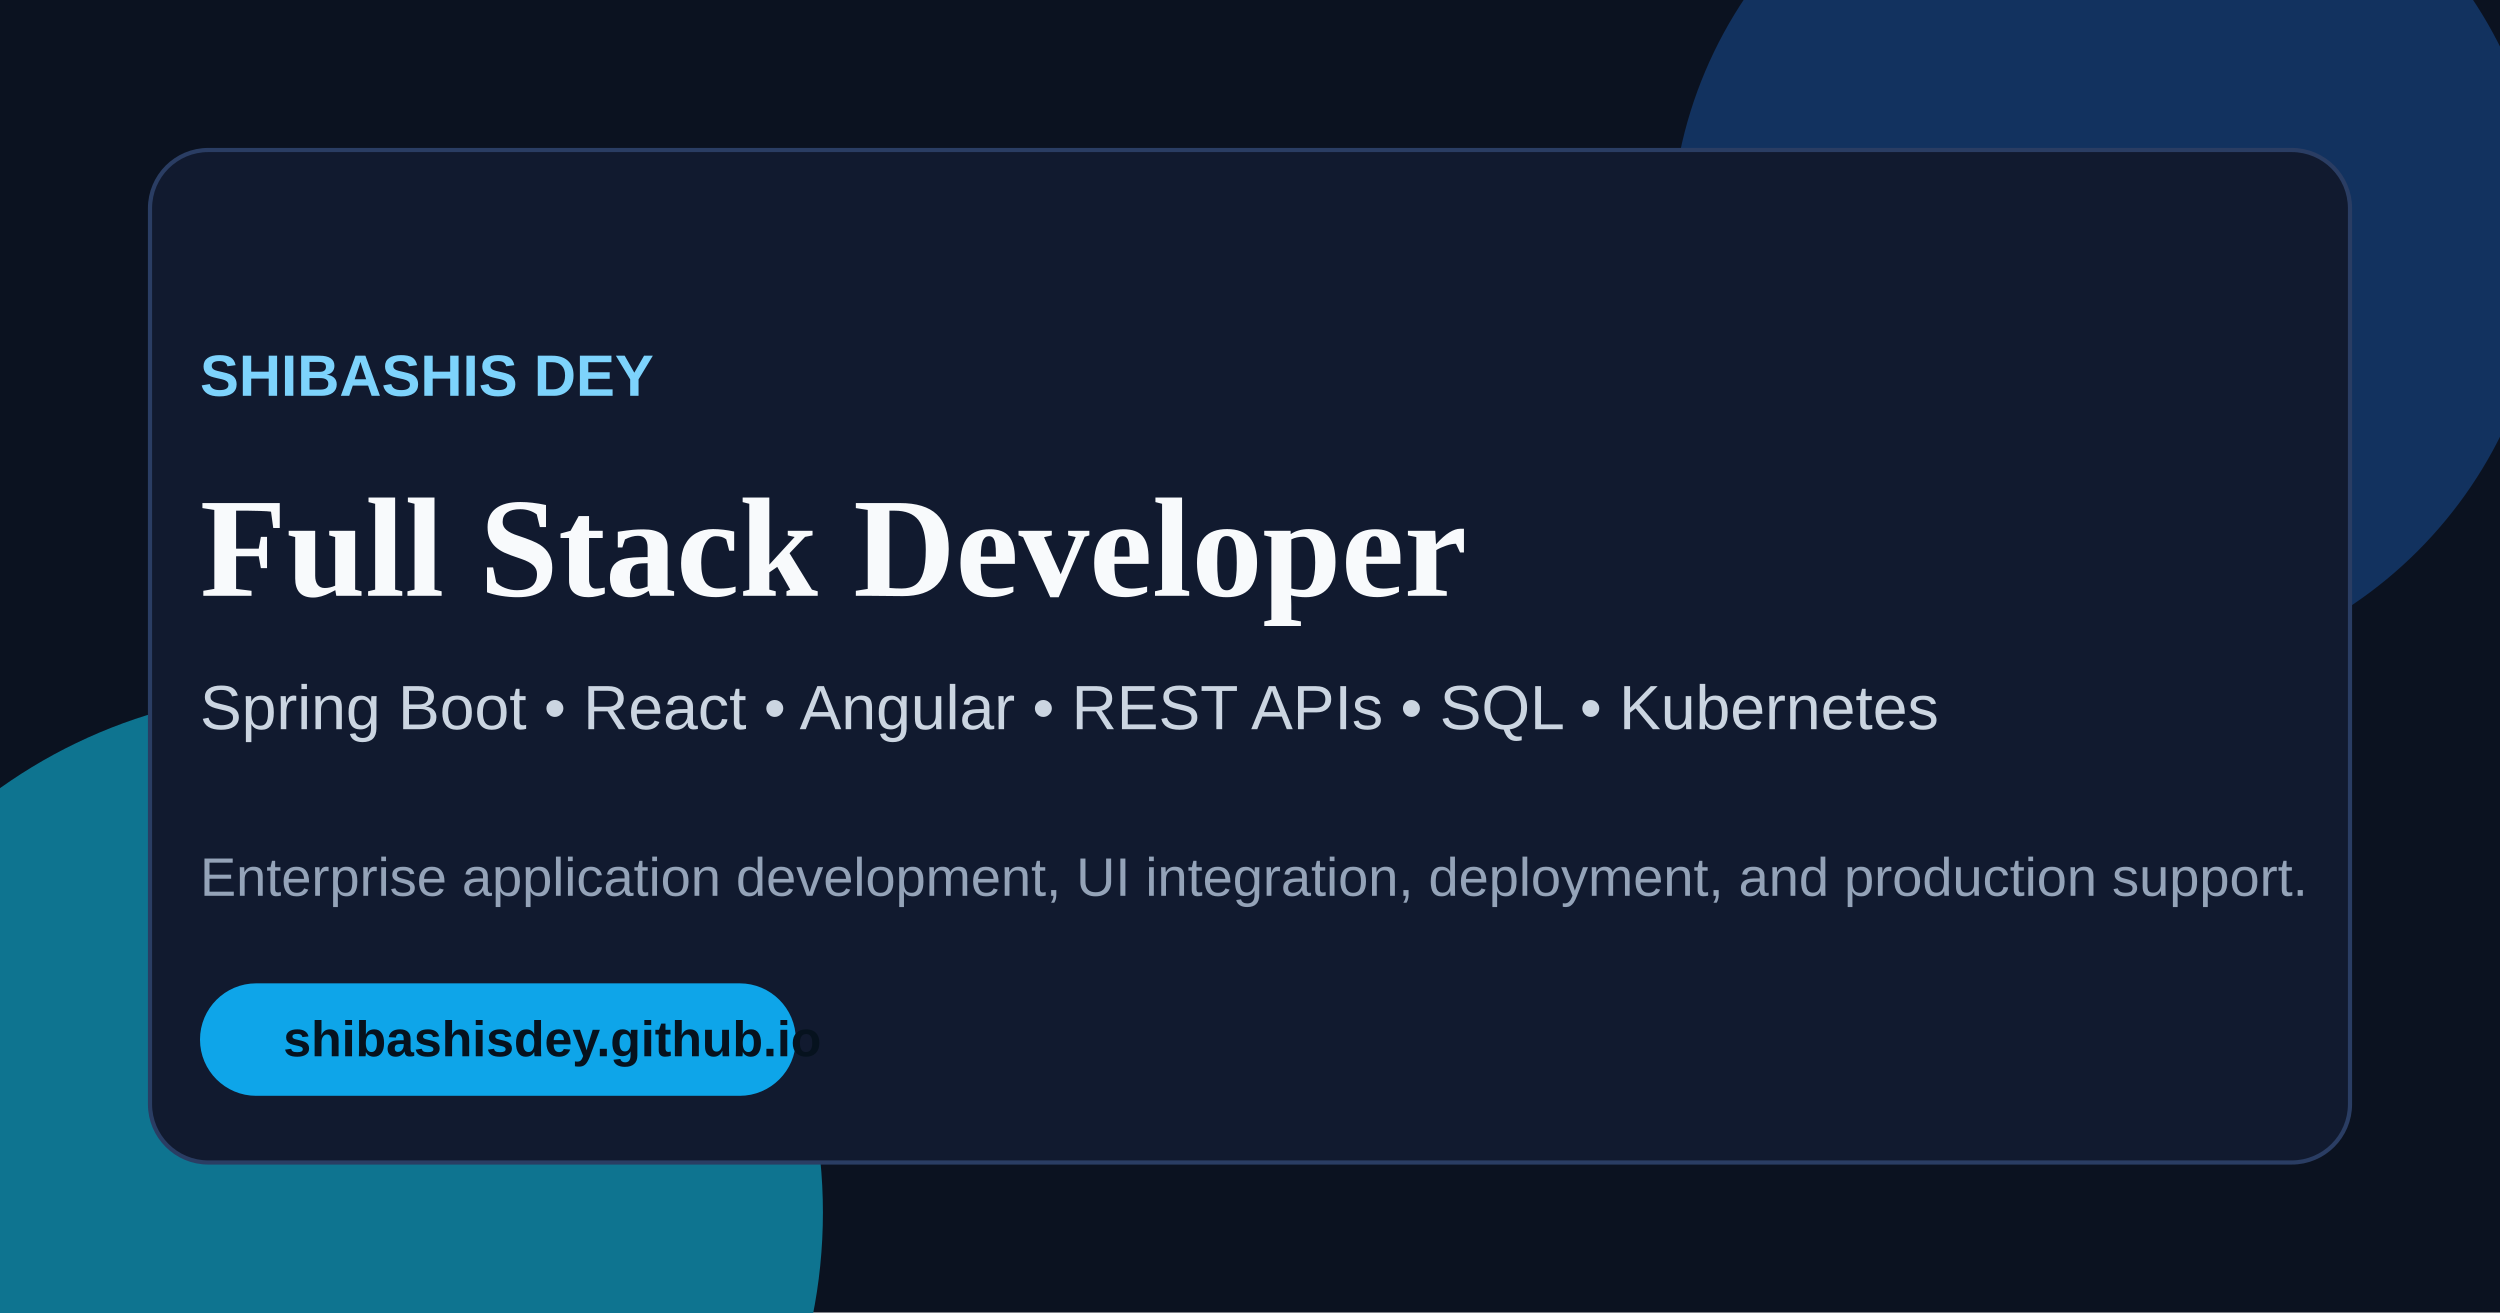
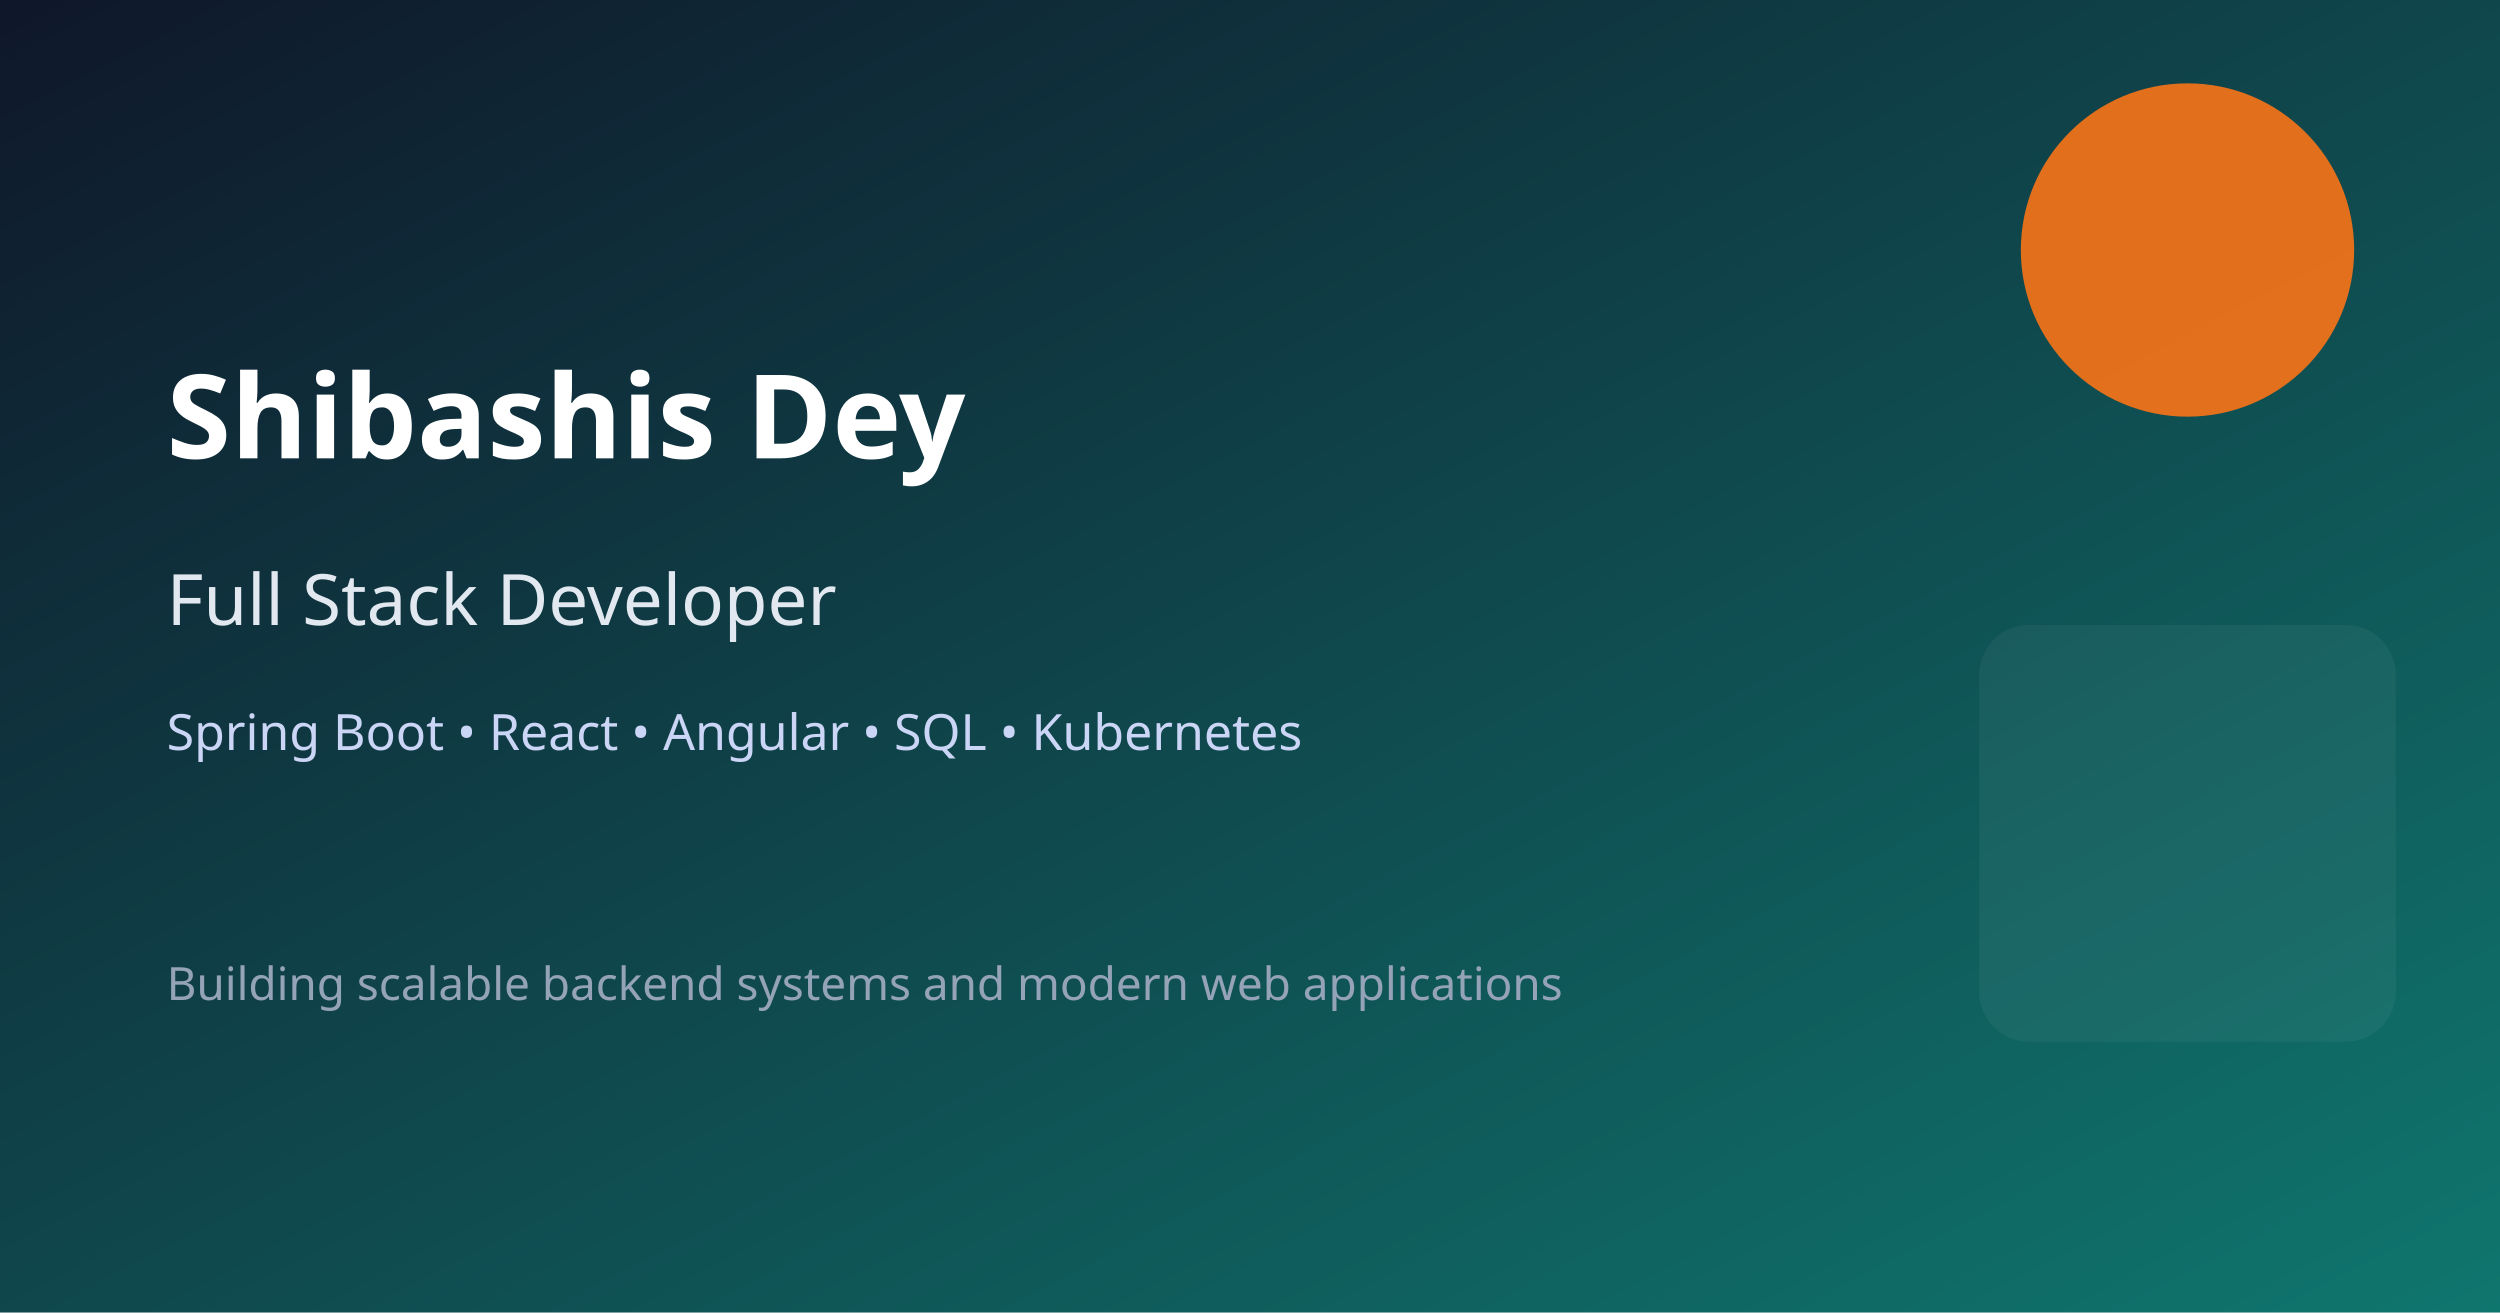
- <svg xmlns="http://www.w3.org/2000/svg" width="1200" height="630" viewBox="0 0 1200 630" fill="none">
-   <rect width="1200" height="630" fill="#0B1220" />
-   <circle cx="1012" cy="116" r="210" fill="#12325F" />
-   <circle cx="145" cy="582" r="250" fill="#0E7490" />
-   <rect x="72" y="72" width="1056" height="486" rx="28" fill="#111A2F" stroke="#2A3D63" stroke-width="2" />
-   <text x="96" y="190" fill="#7DD3FC" font-family="Segoe UI, Arial, sans-serif" font-size="28" font-weight="700">SHIBASHIS DEY</text>
-   <text x="96" y="286" fill="#F8FAFC" font-family="Georgia, Times New Roman, serif" font-size="68" font-weight="700">Full Stack Developer</text>
-   <text x="96" y="350" fill="#CBD5E1" font-family="Segoe UI, Arial, sans-serif" font-size="30">Spring Boot • React • Angular • REST APIs • SQL • Kubernetes</text>
-   <text x="96" y="430" fill="#94A3B8" font-family="Segoe UI, Arial, sans-serif" font-size="26">Enterprise application development, UI integration, deployment, and production support.</text>
-   <rect x="96" y="472" width="286" height="54" rx="27" fill="#0EA5E9" />
-   <text x="136" y="507" fill="#06121E" font-family="Segoe UI, Arial, sans-serif" font-size="24" font-weight="700">shibashisdey.github.io</text>
+ <svg xmlns="http://www.w3.org/2000/svg" width="1200" height="630" viewBox="0 0 1200 630">
+   <defs>
+     <linearGradient id="bg" x1="0" y1="0" x2="1" y2="1">
+       <stop offset="0%" stop-color="#0f172a" />
+       <stop offset="100%" stop-color="#0f766e" />
+     </linearGradient>
+   </defs>
+   <rect width="1200" height="630" fill="url(#bg)" />
+   <text x="80" y="220" font-family="Space Grotesk, Segoe UI, sans-serif" font-size="56" font-weight="700" fill="#ffffff">
+     Shibashis Dey
+   </text>
+   <text x="80" y="300" font-family="IBM Plex Sans, Segoe UI, sans-serif" font-size="34" fill="#e2e8f0">
+     Full Stack Developer
+   </text>
+   <text x="80" y="360" font-family="IBM Plex Sans, Segoe UI, sans-serif" font-size="24" fill="#cbd5f5">
+     Spring Boot • React • Angular • SQL • Kubernetes
+   </text>
+   <text x="80" y="480" font-family="IBM Plex Sans, Segoe UI, sans-serif" font-size="22" fill="#94a3b8">
+     Building scalable backend systems and modern web applications
+   </text>
+   <circle cx="1050" cy="120" r="80" fill="#f97316" opacity="0.9" />
+   <rect x="950" y="300" width="200" height="200" rx="24" fill="#ffffff" opacity="0.05" />
</svg>
